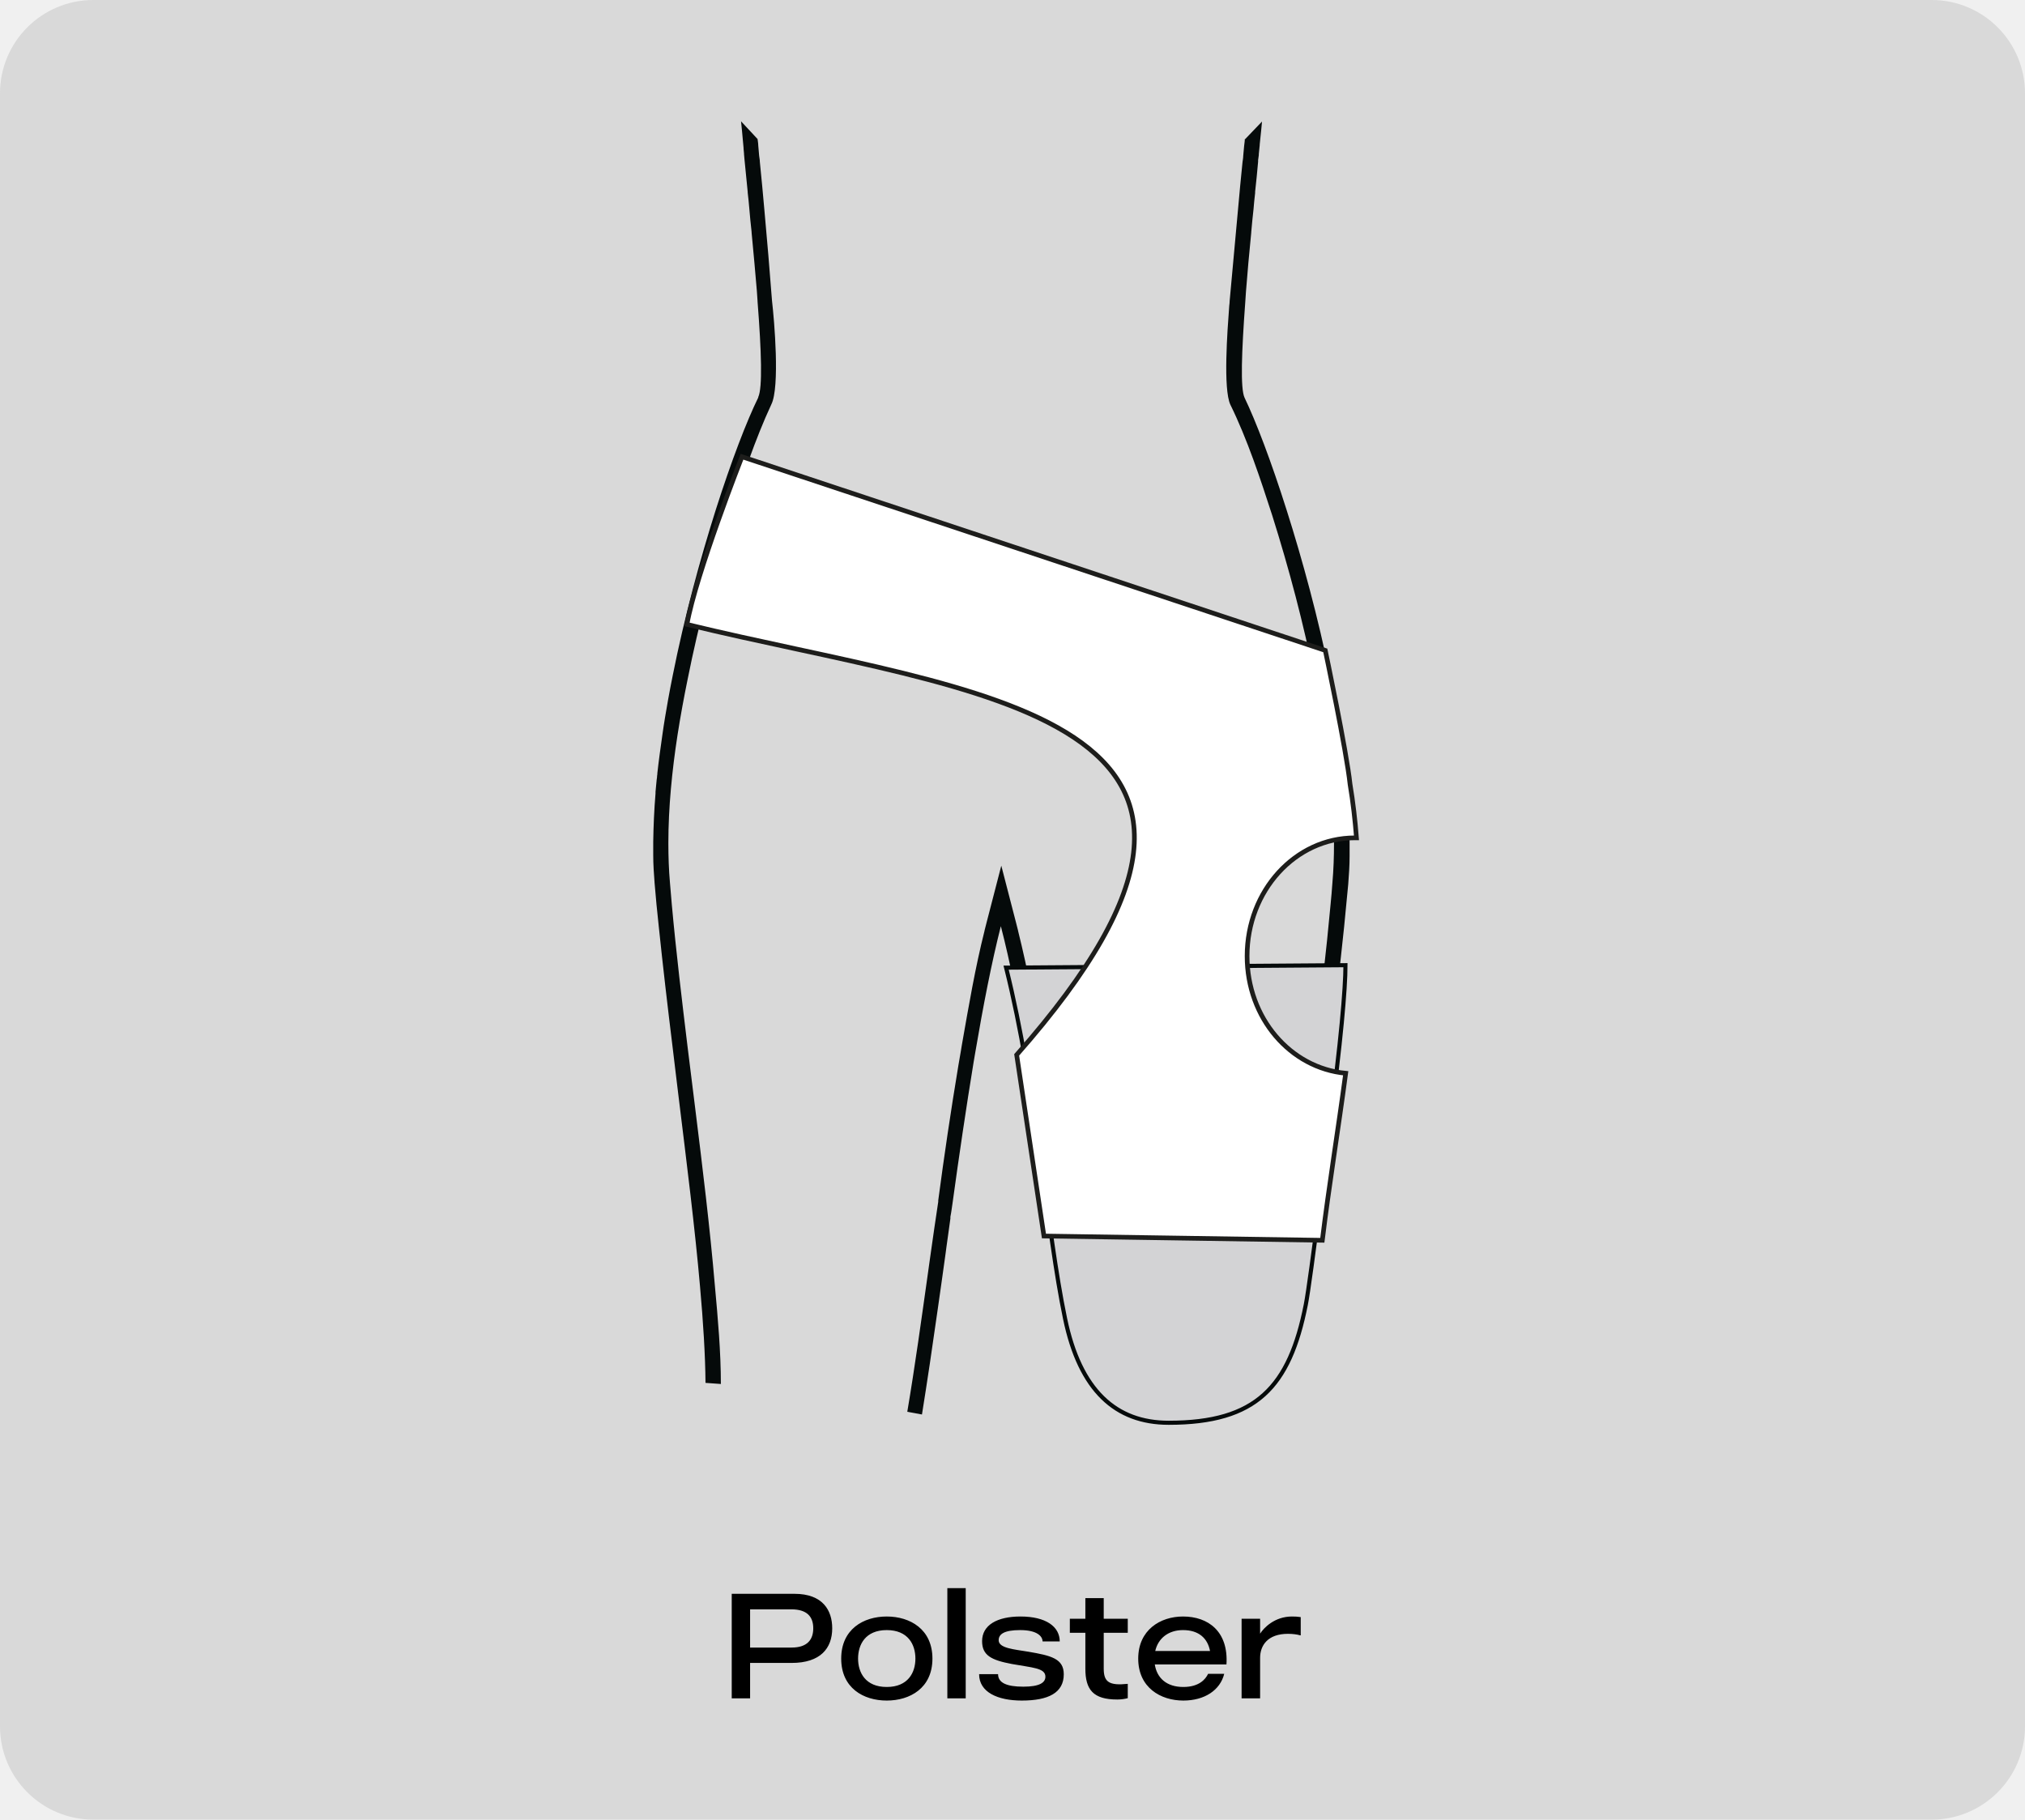
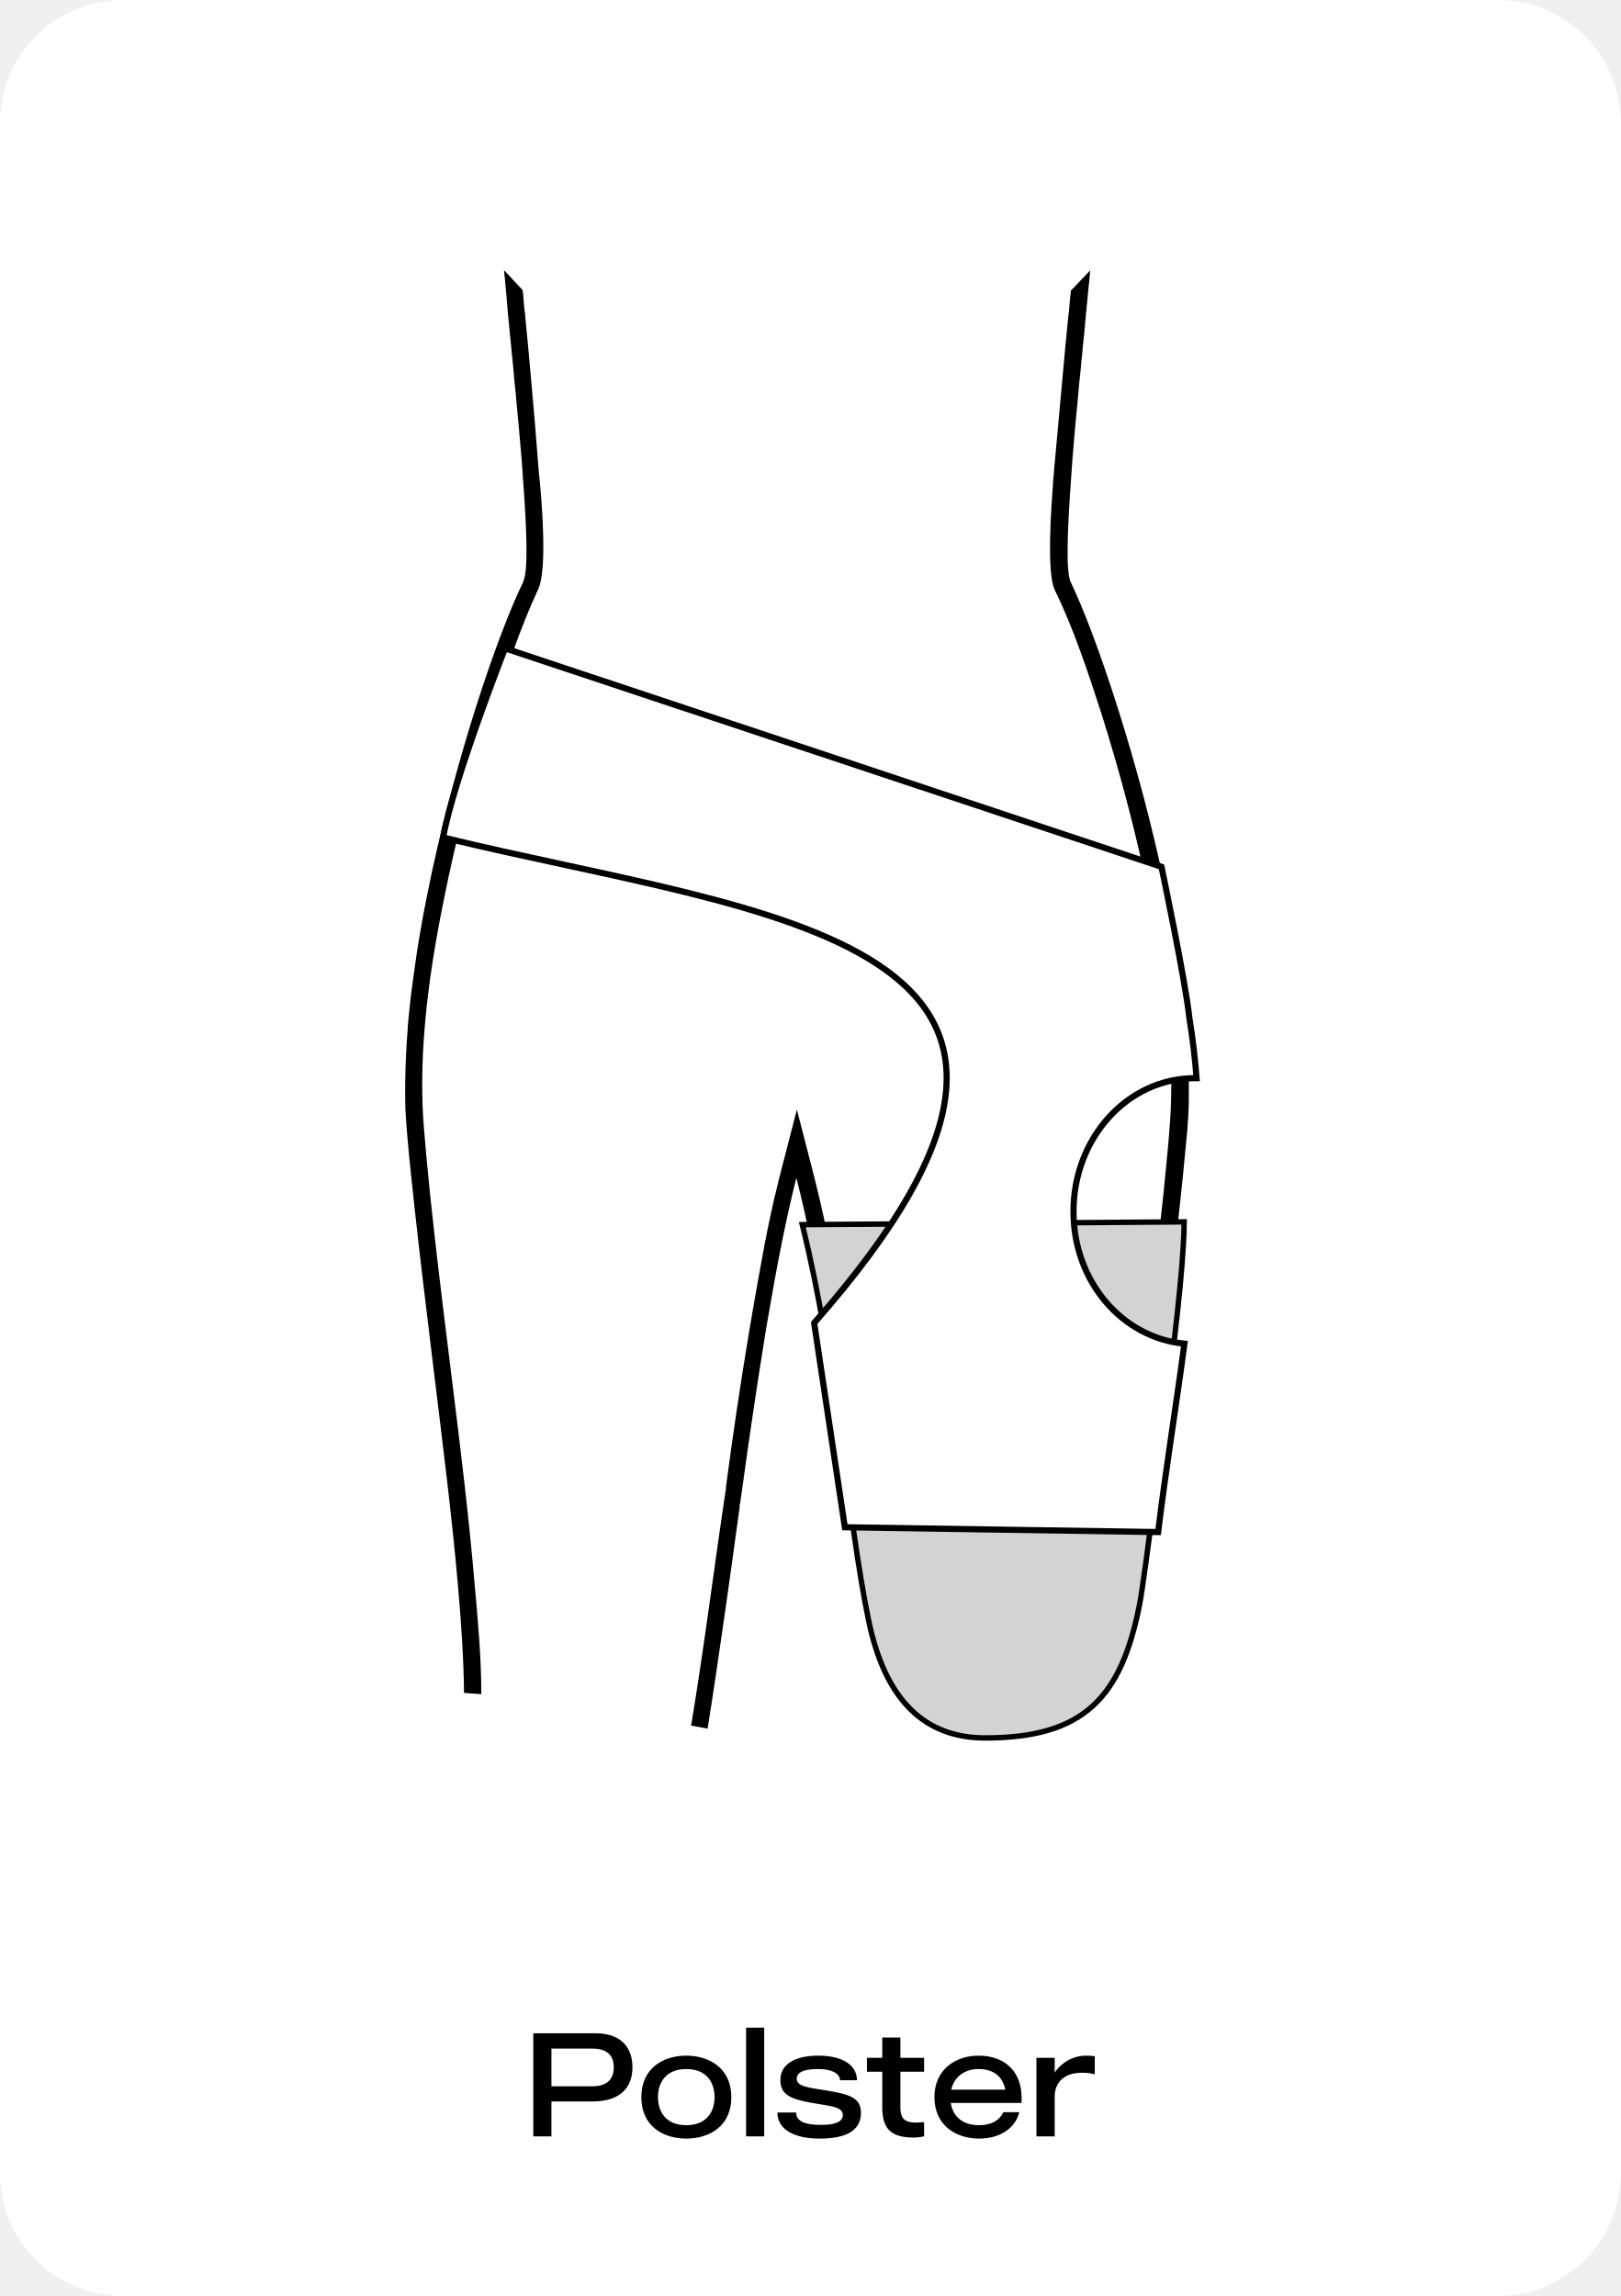
- <svg xmlns="http://www.w3.org/2000/svg" width="217" height="195" viewBox="0 0 217 195" fill="none">
-   <rect x="8.52372e-06" y="2.47442e-05" width="217" height="195" rx="10" fill="#D9D9D9" />
-   <g clip-path="url(#clip0_4143_721)">
-     <path fill-rule="evenodd" clip-rule="evenodd" d="M98.798 151.583C99.363 148.076 99.928 144.256 100.493 140.267C100.764 138.321 101.059 136.351 101.329 134.333L101.427 133.588C101.575 132.603 101.697 131.594 101.845 130.585V130.392C101.943 129.936 101.992 129.455 102.066 128.999C102.779 123.809 103.54 118.668 104.327 113.863C104.376 113.526 104.449 113.19 104.499 112.853C105.359 107.784 106.268 103.123 107.251 99.255C108.258 103.123 109.167 107.784 110.027 112.877C110.076 113.19 110.125 113.526 110.199 113.863C111.01 118.692 111.747 123.857 112.484 128.999C112.558 129.479 112.607 129.936 112.681 130.416V130.585C112.853 131.57 112.976 132.531 113.123 133.492L113.271 134.525C113.393 135.39 113.516 136.255 113.639 137.12H115.31C115.261 136.831 115.236 136.567 115.187 136.279C115.089 135.63 115.015 134.981 114.917 134.309C114.647 132.459 114.401 130.609 114.131 128.759V128.615C113.467 123.809 112.779 119.004 111.968 114.151C111.87 113.622 111.796 113.094 111.698 112.589C110.961 108.312 110.15 103.964 109.093 99.735V99.711C109.02 99.423 108.946 99.135 108.872 98.846L107.3 92.768L105.727 98.846C105.653 99.135 105.58 99.423 105.506 99.711V99.735C104.499 103.723 103.811 107.808 103.098 111.844C103.049 112.085 103.024 112.325 102.975 112.589C102.877 113.118 102.803 113.622 102.705 114.151C101.894 119.028 101.181 123.833 100.543 128.639V128.783C100.248 130.705 99.977 132.627 99.707 134.525C99.633 135.102 99.535 135.678 99.461 136.279C98.749 141.324 98.061 146.346 97.225 151.295" fill="#050A0A" />
-     <path fill-rule="evenodd" clip-rule="evenodd" d="M133.395 14.898C133.395 15.138 133.346 15.379 133.321 15.643C133.296 16.003 133.247 16.364 133.223 16.724C133.223 16.94 133.174 17.157 133.149 17.373C132.977 19.103 132.805 20.808 132.658 22.538C132.363 25.758 132.068 28.977 131.773 32.221C131.773 32.389 131.748 32.581 131.724 32.797C131.527 35.44 131.06 41.687 131.847 43.369C133.665 47.069 135.066 51.322 136.319 55.19C138.137 60.956 139.71 66.891 140.889 72.801C141.258 74.747 141.626 76.789 141.946 78.856C142.535 82.652 142.929 86.568 142.953 90.34C142.953 91.782 142.904 93.223 142.781 94.617C142.732 95.385 142.658 96.154 142.585 96.923C142.118 102.065 141.503 107.158 140.889 112.228C140.619 114.558 140.324 116.913 140.029 119.243C139.292 125.202 138.53 131.184 137.965 137.143H139.661C140.201 131.16 141.037 124.433 141.897 117.538C142.118 115.832 142.314 114.126 142.535 112.42C143.076 108.023 143.592 103.602 144.034 99.35C144.182 97.788 144.329 96.274 144.477 94.761C144.55 93.776 144.624 92.767 144.624 91.734C144.624 91.277 144.624 90.796 144.624 90.34C144.624 88.682 144.526 86.928 144.378 85.15V85.03C144.329 84.574 144.305 84.141 144.255 83.685C144.255 83.517 144.231 83.348 144.206 83.156C144.206 83.084 144.206 83.012 144.182 82.916C144.034 81.57 143.862 80.177 143.641 78.808C143.445 77.582 143.248 76.333 143.027 75.083C142.879 74.219 142.707 73.354 142.535 72.489C141.258 66.194 139.562 59.971 137.891 54.709C136.221 49.424 134.574 45.123 133.37 42.624C132.903 41.639 133.051 37.723 133.444 32.365C133.468 31.981 133.493 31.62 133.518 31.26C133.665 29.314 133.862 27.175 134.083 24.941V24.893C134.156 24.076 134.23 23.259 134.328 22.418C134.378 21.842 134.427 21.265 134.5 20.688V20.544C134.623 19.487 134.722 18.406 134.82 17.325V17.157L134.894 16.628V16.58V16.508L134.992 15.547V15.475C135.09 14.658 135.238 13.024 135.238 13.024L133.419 14.922L133.395 14.898ZM77.249 148.315C77.249 144.855 76.929 141.299 76.61 137.816C76.069 131.473 75.283 125.106 74.497 118.763C74.226 116.576 73.956 114.414 73.686 112.228C73.072 107.158 72.457 102.065 71.99 96.923C71.917 96.154 71.868 95.385 71.794 94.617C71.671 93.223 71.622 91.806 71.622 90.34C71.622 86.544 72.015 82.58 72.605 78.759C72.924 76.717 73.293 74.723 73.686 72.801C74.865 66.891 76.438 60.956 78.256 55.19C79.509 51.322 80.934 47.045 82.654 43.345C83.588 41.495 82.974 34.335 82.728 32.221C82.482 29.001 82.212 25.782 81.917 22.562C81.77 20.832 81.598 19.079 81.426 17.349C81.426 17.133 81.377 16.916 81.352 16.7C81.328 16.316 81.278 15.955 81.254 15.571C81.254 15.355 81.205 15.114 81.18 14.898L79.411 13C79.411 13 79.608 14.922 79.681 15.859V15.931L79.73 16.46V16.532L79.779 17.084C79.902 18.262 80.001 19.415 80.124 20.568V20.64C80.197 21.217 80.246 21.794 80.296 22.346C80.369 23.187 80.443 24.028 80.541 24.845V24.917C80.762 27.127 80.934 29.242 81.106 31.188C81.131 31.548 81.156 31.933 81.18 32.269V32.317C81.598 37.675 81.721 41.567 81.254 42.552V42.6C80.025 45.099 78.379 49.376 76.708 54.613C75.037 59.899 73.342 66.098 72.089 72.392C71.917 73.257 71.745 74.122 71.597 74.963C71.376 76.213 71.155 77.486 70.983 78.735C70.786 80.129 70.59 81.498 70.442 82.868C70.442 82.94 70.442 83.036 70.418 83.108C70.418 83.252 70.393 83.397 70.369 83.565C70.319 83.997 70.295 84.43 70.246 84.862V84.958V85.03C70.098 86.808 70.025 88.562 70 90.22C70 90.7 70 91.157 70 91.637C70 92.671 70.074 93.656 70.147 94.641C70.27 96.154 70.418 97.692 70.59 99.254C71.032 103.506 71.548 107.927 72.089 112.324C72.285 114.03 72.506 115.736 72.703 117.417C73.588 124.625 74.472 131.641 75.013 137.84C75.357 141.684 75.578 145.192 75.602 148.195" fill="#050A0A" />
-     <path d="M107.816 103.698C111.108 116.912 112.14 131.736 114.131 141.299C115.728 149.011 119.561 152.471 125.237 152.471C134.623 152.471 138.186 148.651 139.931 139.809C140.422 137.382 142.462 120.804 142.462 120.804C143.69 111.723 144.182 105.908 144.182 103.434L107.816 103.698Z" fill="#D3D3D5" stroke="#050A0A" stroke-width="0.44" stroke-miterlimit="10" />
-     <path d="M133.64 102.449C133.64 95.458 138.8 89.788 145.189 89.788C145.238 89.788 145.287 89.788 145.361 89.788C145.214 87.89 144.993 85.968 144.673 84.046C144.305 80.514 142.019 69.702 142.019 69.702L79.509 48.943C79.509 48.943 74.57 61.509 73.612 66.915C104.621 74.459 141.381 76.285 108.946 113.045L111.87 132.458L141.7 132.915C142.413 127.076 143.395 121.094 144.206 115.015C138.284 114.463 133.64 109.105 133.64 102.474V102.449Z" fill="white" stroke="#1D1D1B" stroke-width="0.5" stroke-miterlimit="10" />
+ <svg xmlns="http://www.w3.org/2000/svg" width="132" height="187" viewBox="0 0 132 187" fill="none">
+   <rect width="132" height="187" rx="10" fill="white" />
+   <path d="M48.475 165.6C50.755 165.6 51.511 166.932 51.511 168.372C51.511 169.98 50.563 171.156 48.247 171.156H44.911V174H43.435V165.6H48.475ZM48.247 169.92C49.543 169.92 49.987 169.248 49.987 168.372C49.987 167.424 49.471 166.848 48.223 166.848H44.911V169.92H48.247ZM55.893 167.424C57.765 167.424 59.565 168.444 59.565 170.808C59.565 173.172 57.765 174.18 55.893 174.18C54.021 174.18 52.233 173.172 52.233 170.808C52.233 168.444 54.021 167.424 55.893 167.424ZM55.893 173.088C57.609 173.088 58.197 171.924 58.197 170.808C58.197 169.68 57.609 168.516 55.893 168.516C54.177 168.516 53.589 169.68 53.589 170.808C53.589 171.924 54.177 173.088 55.893 173.088ZM60.764 165.144H62.24V174H60.764V165.144ZM67.288 170.256C69.1 170.568 70.12 170.808 70.12 172.068C70.12 173.556 68.884 174.18 66.748 174.18C64.804 174.18 63.316 173.508 63.316 172.056H64.84C64.84 172.752 65.524 173.064 66.868 173.064C68.176 173.064 68.644 172.74 68.644 172.26C68.644 171.552 67.576 171.54 65.944 171.24C64.288 170.928 63.556 170.544 63.556 169.404C63.556 168.12 64.756 167.424 66.64 167.424C68.692 167.424 69.796 168.24 69.796 169.428H68.416C68.416 169.02 67.984 168.516 66.616 168.516C65.332 168.516 64.888 168.84 64.888 169.332C64.888 169.98 66.148 170.064 67.288 170.256ZM75.264 168.732H73.332V171.612C73.332 172.692 73.764 172.992 75.264 172.836V173.988C75.048 174.048 74.724 174.096 74.424 174.096C72.48 174.096 71.856 173.304 71.856 171.612V168.732H70.608V167.604H71.856V165.948H73.332V167.604H75.264V168.732ZM79.704 167.424C81.732 167.424 83.364 168.624 83.196 171.276H77.436C77.604 172.368 78.384 173.088 79.728 173.088C80.976 173.088 81.504 172.488 81.72 172.032H83.016C82.692 173.34 81.444 174.18 79.728 174.18C77.904 174.18 76.104 173.136 76.104 170.808C76.104 168.516 77.868 167.424 79.704 167.424ZM77.472 170.196H81.876C81.684 169.188 80.988 168.516 79.704 168.516C78.516 168.516 77.7 169.188 77.472 170.196ZM88.456 167.424C88.744 167.424 88.912 167.436 89.164 167.472V168.936H89.116C88.864 168.864 88.54 168.816 88.132 168.816C86.512 168.816 85.9 169.752 85.9 170.748V174H84.412V167.604H85.9V168.804C86.188 168.336 87.076 167.424 88.456 167.424Z" fill="black" />
+   <g clip-path="url(#clip0_9399_4571)">
+     <rect width="65" height="120" transform="translate(33 22)" fill="white" />
+     <path fill-rule="evenodd" clip-rule="evenodd" d="M57.63 140.789C58.113 137.782 58.596 134.507 59.08 131.089C59.311 129.421 59.563 127.732 59.794 126.002L59.878 125.364C60.004 124.519 60.109 123.655 60.236 122.79V122.625C60.32 122.234 60.362 121.822 60.425 121.43C61.034 116.982 61.686 112.575 62.358 108.456C62.4 108.168 62.463 107.88 62.505 107.591C63.241 103.246 64.018 99.251 64.859 95.935C65.721 99.251 66.498 103.246 67.234 107.612C67.276 107.88 67.318 108.168 67.381 108.456C68.074 112.596 68.705 117.023 69.335 121.43C69.398 121.842 69.44 122.234 69.503 122.645V122.79C69.65 123.634 69.755 124.458 69.882 125.281L70.008 126.167C70.113 126.908 70.218 127.65 70.323 128.391H71.752C71.71 128.144 71.689 127.917 71.647 127.67C71.563 127.114 71.5 126.558 71.416 125.982C71.184 124.396 70.974 122.81 70.743 121.224V121.101C70.176 116.982 69.587 112.863 68.894 108.703C68.81 108.25 68.747 107.797 68.663 107.365C68.032 103.699 67.339 99.972 66.435 96.347V96.327C66.372 96.079 66.309 95.832 66.246 95.585L64.901 90.375L63.556 95.585C63.493 95.832 63.43 96.079 63.367 96.327V96.347C62.505 99.766 61.917 103.267 61.307 106.726C61.265 106.932 61.244 107.138 61.202 107.365C61.118 107.818 61.055 108.25 60.971 108.703C60.278 112.884 59.668 117.003 59.122 121.122V121.245C58.87 122.893 58.638 124.54 58.407 126.167C58.344 126.661 58.26 127.156 58.197 127.67C57.588 131.995 56.999 136.299 56.285 140.541" fill="black" />
+     <path fill-rule="evenodd" clip-rule="evenodd" d="M87.219 23.627C87.219 23.833 87.177 24.039 87.156 24.265C87.135 24.574 87.093 24.883 87.072 25.192C87.072 25.377 87.03 25.563 87.009 25.748C86.862 27.231 86.715 28.693 86.589 30.176C86.337 32.935 86.084 35.695 85.832 38.475C85.832 38.619 85.811 38.784 85.79 38.969C85.622 41.235 85.223 46.589 85.895 48.031C87.45 51.202 88.648 54.847 89.72 58.163C91.275 63.105 92.62 68.192 93.629 73.258C93.944 74.926 94.259 76.677 94.532 78.448C95.037 81.701 95.373 85.058 95.394 88.291C95.394 89.527 95.352 90.763 95.247 91.957C95.205 92.616 95.142 93.275 95.079 93.934C94.68 98.341 94.154 102.707 93.629 107.052C93.398 109.05 93.145 111.068 92.893 113.066C92.263 118.173 91.611 123.301 91.128 128.408H92.578C93.04 123.28 93.755 117.514 94.49 111.604C94.68 110.141 94.848 108.679 95.037 107.217C95.499 103.448 95.941 99.659 96.319 96.014C96.445 94.675 96.571 93.378 96.697 92.081C96.76 91.236 96.823 90.371 96.823 89.486C96.823 89.095 96.823 88.683 96.823 88.291C96.823 86.87 96.739 85.367 96.613 83.843V83.74C96.571 83.349 96.55 82.978 96.508 82.587C96.508 82.443 96.487 82.299 96.466 82.134C96.466 82.072 96.466 82.01 96.445 81.928C96.319 80.775 96.172 79.58 95.983 78.406C95.814 77.356 95.646 76.285 95.457 75.214C95.331 74.473 95.184 73.732 95.037 72.99C93.944 67.595 92.494 62.261 91.065 57.751C89.636 53.22 88.228 49.534 87.198 47.392C86.799 46.548 86.925 43.191 87.261 38.599C87.282 38.269 87.303 37.96 87.324 37.651C87.45 35.983 87.618 34.15 87.808 32.235V32.194C87.871 31.494 87.934 30.794 88.018 30.073C88.06 29.578 88.102 29.084 88.165 28.59V28.466C88.27 27.56 88.354 26.634 88.438 25.707V25.563L88.501 25.11V25.069V25.007L88.585 24.183V24.121C88.669 23.421 88.795 22.021 88.795 22.021L87.24 23.648L87.219 23.627ZM39.2 137.984C39.2 135.019 38.926 131.971 38.653 128.985C38.191 123.548 37.518 118.091 36.846 112.654C36.615 110.78 36.383 108.926 36.152 107.052C35.627 102.707 35.102 98.341 34.702 93.934C34.639 93.275 34.597 92.616 34.534 91.957C34.429 90.763 34.387 89.548 34.387 88.291C34.387 85.038 34.723 81.64 35.228 78.365C35.501 76.615 35.816 74.905 36.152 73.258C37.161 68.192 38.506 63.105 40.061 58.163C41.133 54.847 42.352 51.181 43.823 48.01C44.621 46.424 44.096 40.287 43.886 38.475C43.676 35.715 43.445 32.956 43.192 30.196C43.066 28.714 42.919 27.21 42.772 25.727C42.772 25.542 42.73 25.357 42.709 25.171C42.688 24.842 42.646 24.533 42.625 24.203C42.625 24.018 42.583 23.812 42.562 23.627L41.049 22C41.049 22 41.217 23.648 41.28 24.451V24.512L41.322 24.965V25.027L41.364 25.501C41.469 26.51 41.553 27.498 41.658 28.487V28.549C41.721 29.043 41.763 29.537 41.805 30.011C41.868 30.732 41.931 31.453 42.016 32.153V32.215C42.205 34.109 42.352 35.921 42.499 37.59C42.52 37.898 42.541 38.228 42.562 38.516V38.557C42.919 43.15 43.024 46.486 42.625 47.33V47.371C41.574 49.513 40.166 53.179 38.737 57.668C37.308 62.199 35.858 67.512 34.786 72.908C34.639 73.649 34.492 74.391 34.366 75.111C34.177 76.182 33.988 77.274 33.841 78.345C33.672 79.539 33.504 80.713 33.378 81.887C33.378 81.948 33.378 82.031 33.357 82.093C33.357 82.216 33.336 82.34 33.315 82.484C33.273 82.855 33.252 83.225 33.21 83.596V83.678V83.74C33.084 85.264 33.021 86.767 33 88.188C33 88.6 33 88.992 33 89.403C33 90.289 33.063 91.133 33.126 91.978C33.231 93.275 33.357 94.593 33.504 95.932C33.883 99.577 34.324 103.366 34.786 107.135C34.954 108.597 35.144 110.059 35.312 111.501C36.068 117.679 36.825 123.692 37.287 129.005C37.581 132.3 37.77 135.307 37.791 137.881" fill="black" />
+     <path d="M65.342 99.742C68.158 111.069 69.041 123.775 70.743 131.971C72.109 138.582 75.388 141.548 80.242 141.548C88.27 141.548 91.317 138.273 92.809 130.695C93.229 128.615 94.974 114.405 94.974 114.405C96.025 106.62 96.445 101.637 96.445 99.516L65.342 99.742Z" fill="#D3D3D5" stroke="black" stroke-width="0.44" stroke-miterlimit="10" />
+     <path d="M87.43 98.667C87.43 92.674 91.843 87.814 97.307 87.814C97.349 87.814 97.391 87.814 97.454 87.814C97.328 86.187 97.138 84.54 96.865 82.892C96.55 79.865 94.596 70.598 94.596 70.598L41.133 52.805C41.133 52.805 36.909 63.575 36.089 68.209C62.611 74.675 94.049 76.24 66.309 107.749L68.81 124.389L94.323 124.78C94.932 119.776 95.772 114.648 96.466 109.438C91.401 108.964 87.43 104.372 87.43 98.688V98.667Z" fill="white" stroke="black" stroke-width="0.5" stroke-miterlimit="10" />
  </g>
-   <path d="M85.133 170.8C88.173 170.8 89.181 172.576 89.181 174.496C89.181 176.64 87.917 178.208 84.829 178.208H80.381V182H78.413V170.8H85.133ZM84.829 176.56C86.557 176.56 87.149 175.664 87.149 174.496C87.149 173.232 86.461 172.464 84.797 172.464H80.381V176.56H84.829ZM95.024 173.232C97.52 173.232 99.92 174.592 99.92 177.744C99.92 180.896 97.52 182.24 95.024 182.24C92.528 182.24 90.144 180.896 90.144 177.744C90.144 174.592 92.528 173.232 95.024 173.232ZM95.024 180.784C97.312 180.784 98.096 179.232 98.096 177.744C98.096 176.24 97.312 174.688 95.024 174.688C92.736 174.688 91.952 176.24 91.952 177.744C91.952 179.232 92.736 180.784 95.024 180.784ZM101.518 170.192H103.486V182H101.518V170.192ZM110.218 177.008C112.634 177.424 113.994 177.744 113.994 179.424C113.994 181.408 112.346 182.24 109.498 182.24C106.906 182.24 104.922 181.344 104.922 179.408H106.954C106.954 180.336 107.866 180.752 109.658 180.752C111.402 180.752 112.026 180.32 112.026 179.68C112.026 178.736 110.602 178.72 108.426 178.32C106.218 177.904 105.242 177.392 105.242 175.872C105.242 174.16 106.842 173.232 109.354 173.232C112.09 173.232 113.562 174.32 113.562 175.904H111.722C111.722 175.36 111.146 174.688 109.322 174.688C107.61 174.688 107.018 175.12 107.018 175.776C107.018 176.64 108.698 176.752 110.218 177.008ZM120.852 174.976H118.276V178.816C118.276 180.256 118.852 180.656 120.852 180.448V181.984C120.564 182.064 120.132 182.128 119.732 182.128C117.14 182.128 116.308 181.072 116.308 178.816V174.976H114.644V173.472H116.308V171.264H118.276V173.472H120.852V174.976ZM126.772 173.232C129.476 173.232 131.652 174.832 131.428 178.368H123.748C123.972 179.824 125.012 180.784 126.804 180.784C128.468 180.784 129.172 179.984 129.46 179.376H131.188C130.756 181.12 129.092 182.24 126.804 182.24C124.372 182.24 121.972 180.848 121.972 177.744C121.972 174.688 124.324 173.232 126.772 173.232ZM123.796 176.928H129.668C129.412 175.584 128.484 174.688 126.772 174.688C125.188 174.688 124.1 175.584 123.796 176.928ZM138.442 173.232C138.826 173.232 139.05 173.248 139.386 173.296V175.248H139.322C138.986 175.152 138.554 175.088 138.01 175.088C135.85 175.088 135.034 176.336 135.034 177.664V182H133.05V173.472H135.034V175.072C135.418 174.448 136.602 173.232 138.442 173.232Z" fill="black" />
  <defs>
-     <clipPath id="clip0_4143_721">
-       <rect width="76" height="140" fill="white" transform="translate(70 13)" />
+     <clipPath id="clip0_9399_4571">
+       <rect width="65" height="120" fill="white" transform="translate(33 22)" />
    </clipPath>
  </defs>
</svg>
